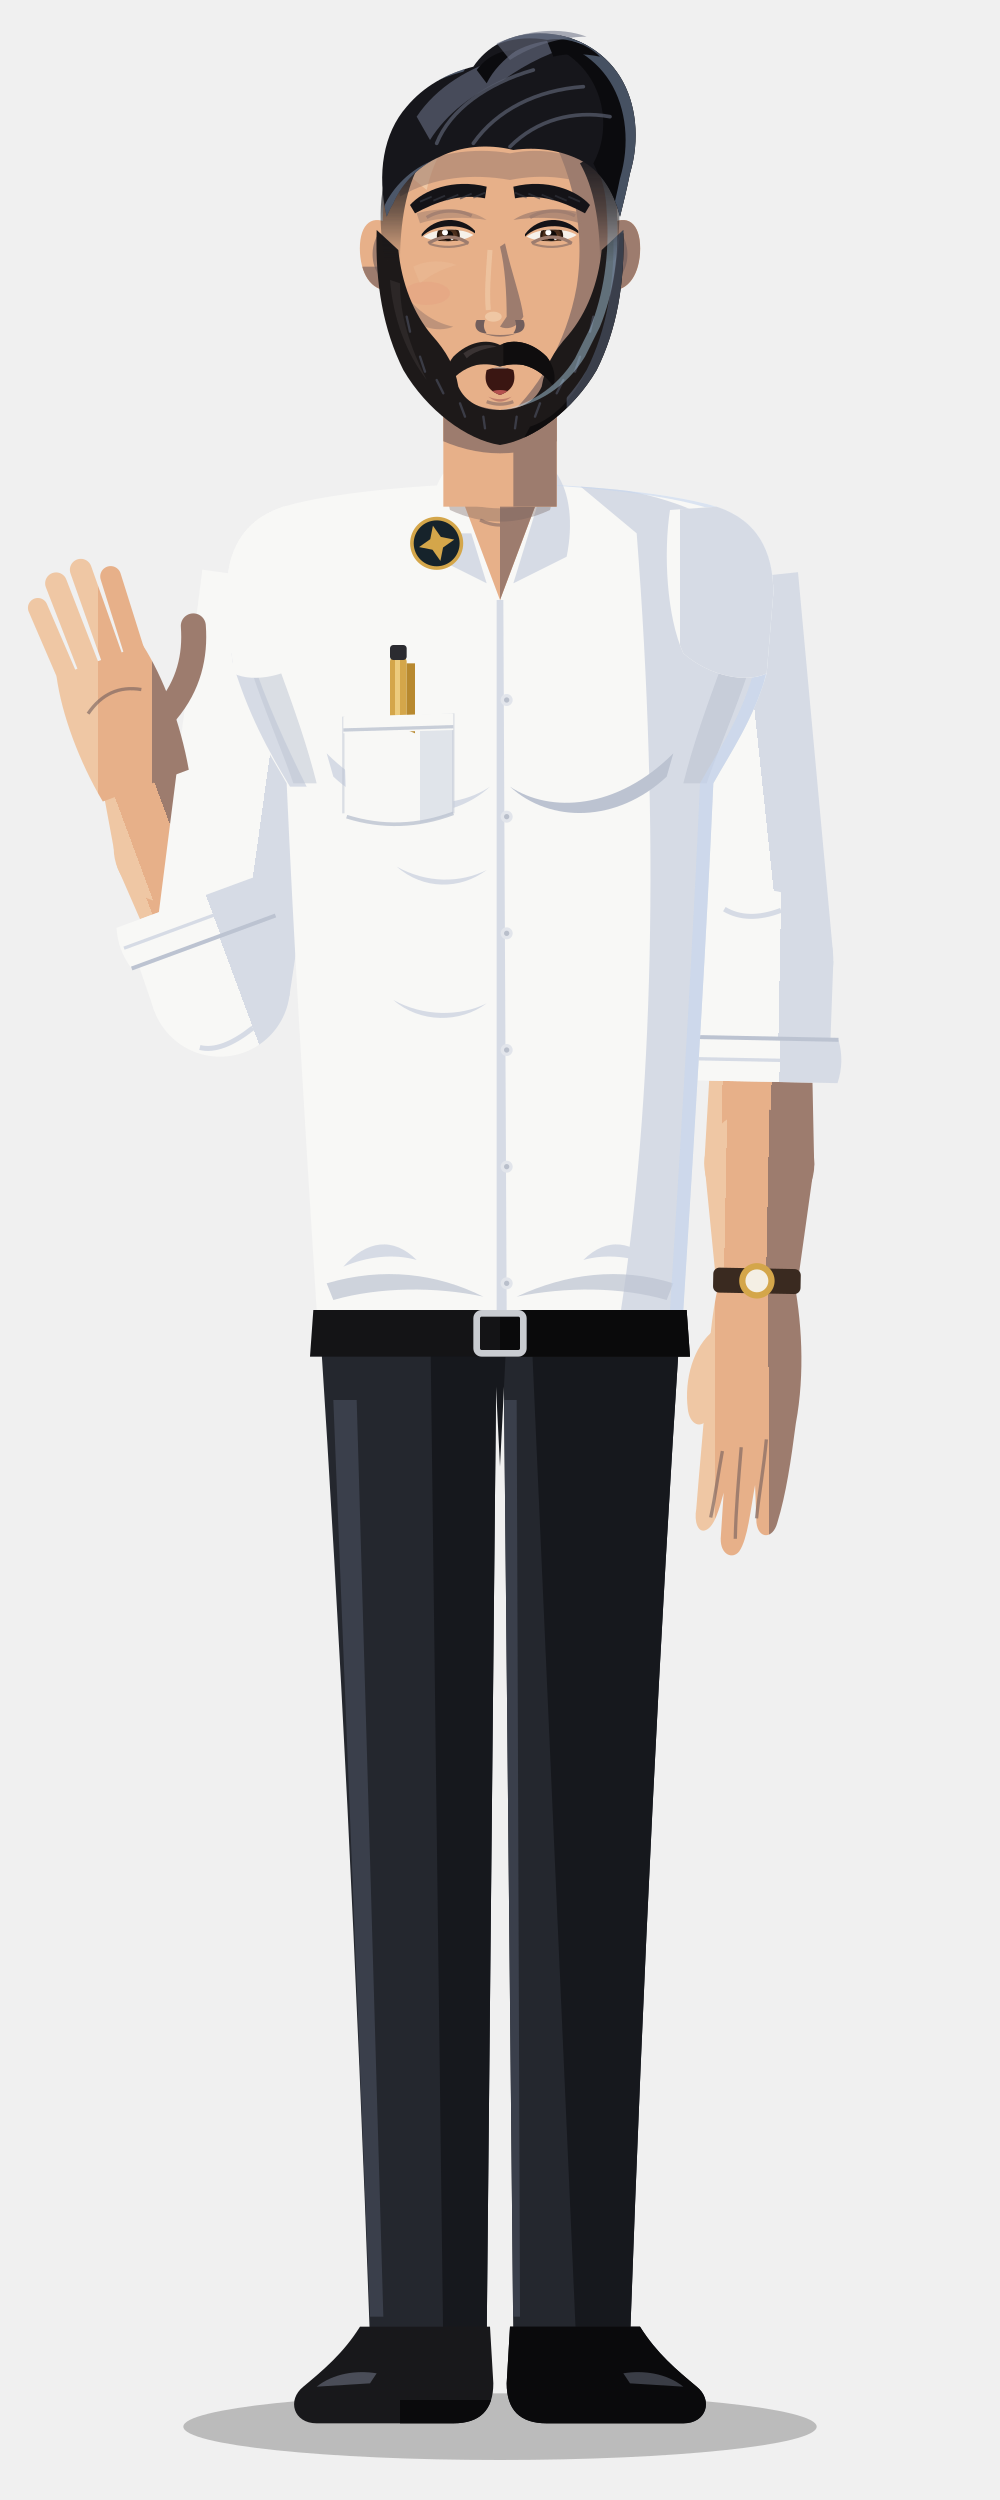
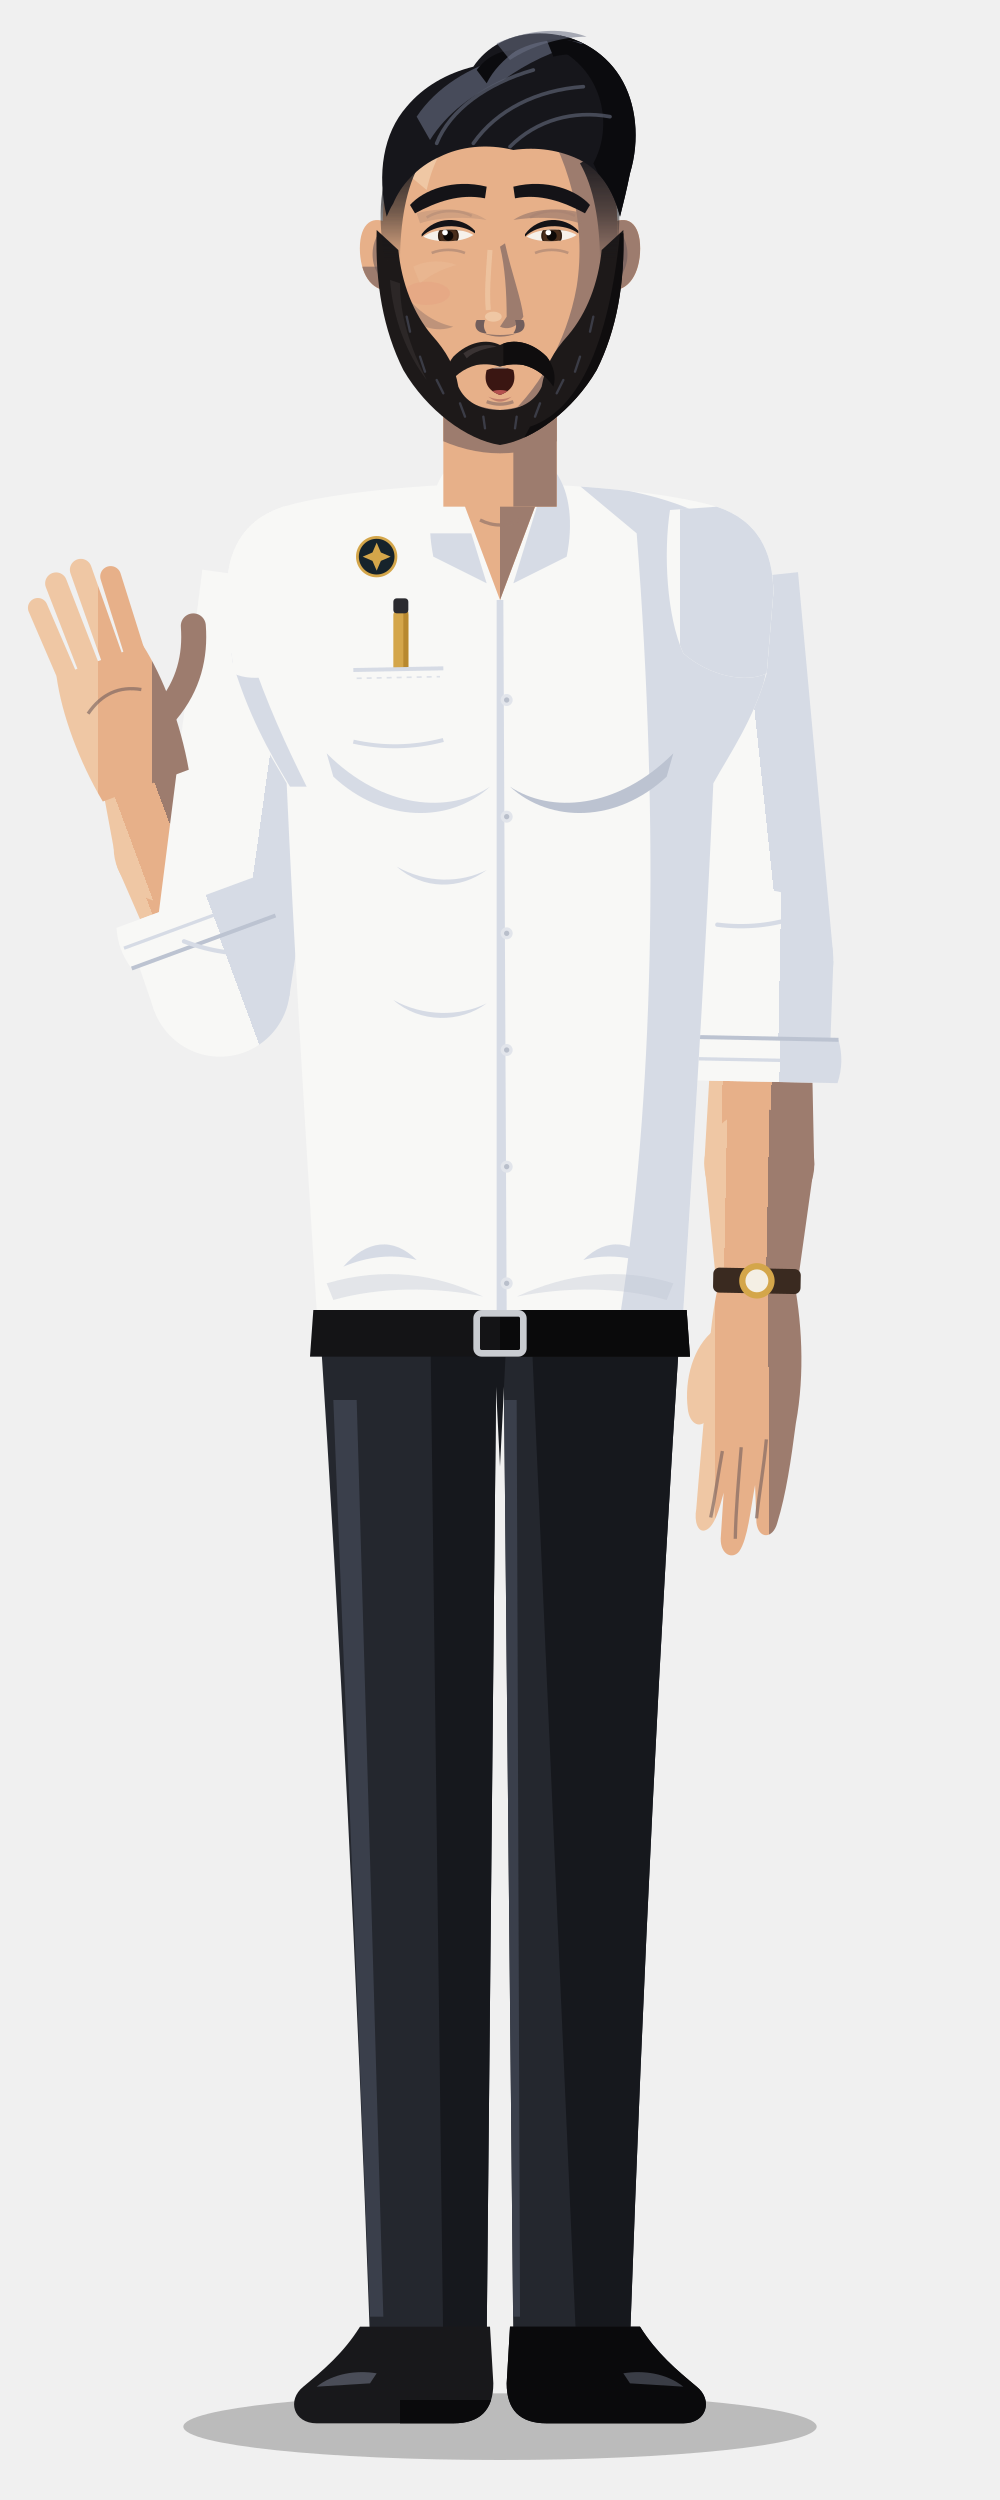
<svg xmlns="http://www.w3.org/2000/svg" viewBox="0 0 600 1500" width="600" height="1500">
  <defs>
    <linearGradient id="fade" x1="0" y1="0" x2="0" y2="1">
      <stop offset="0" stop-color="#16161b" stop-opacity="1" />
      <stop offset="0.55" stop-color="#16161b" stop-opacity="0.55" />
      <stop offset="1" stop-color="#16161b" stop-opacity="0" />
    </linearGradient>
    <clipPath id="c1">
      <path d="M192,796 L298,796 L292,1404 L222,1404 C214,1180 204,980 192,796 Z" />
    </clipPath>
    <clipPath id="c2">
      <path d="M216,1396 L294,1396 L296,1430 C296,1446 288,1454 272,1454 L190,1454 C176,1454 172,1440 182,1432 C194,1422 206,1412 216,1396 Z" />
    </clipPath>
    <clipPath id="c3">
      <path d="M 408,796 L 302,796 L 308,1404 L 378,1404 C 386,1180 396,980 408,796 Z" />
    </clipPath>
    <clipPath id="c4">
      <path d="M 384,1396 L 306,1396 L 304,1430 C 304,1446 312,1454 328,1454 L 410,1454 C 424,1454 428,1440 418,1432 C 406,1422 394,1412 384,1396 Z" />
    </clipPath>
    <linearGradient id="g5" gradientUnits="userSpaceOnUse" x1="77.1" y1="535.8" x2="137.2" y2="513.6">
      <stop offset="0" stop-color="#efc7a4" />
      <stop offset="0.14" stop-color="#efc7a4" />
      <stop offset="0.14" stop-color="#e7b089" />
      <stop offset="0.6" stop-color="#e7b089" />
      <stop offset="0.6" stop-color="#9d7c6e" />
      <stop offset="1" stop-color="#9d7c6e" />
    </linearGradient>
    <linearGradient id="g6" gradientUnits="userSpaceOnUse" x1="64.4" y1="488.3" x2="116.0" y2="469.2">
      <stop offset="0" stop-color="#efc7a4" />
      <stop offset="0.14" stop-color="#efc7a4" />
      <stop offset="0.14" stop-color="#e7b089" />
      <stop offset="0.6" stop-color="#e7b089" />
      <stop offset="0.6" stop-color="#9d7c6e" />
      <stop offset="1" stop-color="#9d7c6e" />
    </linearGradient>
    <linearGradient id="g7" gradientUnits="userSpaceOnUse" x1="105.9" y1="464.0" x2="192.1" y2="476.0">
      <stop offset="0" stop-color="#f8f8f6" />
      <stop offset="0.62" stop-color="#f8f8f6" />
      <stop offset="0.62" stop-color="#d6dbe5" />
      <stop offset="1" stop-color="#d6dbe5" />
    </linearGradient>
    <linearGradient id="g8" gradientUnits="userSpaceOnUse" x1="85.9" y1="586.9" x2="163.7" y2="558.1">
      <stop offset="0" stop-color="#f8f8f6" />
      <stop offset="0.62" stop-color="#f8f8f6" />
      <stop offset="0.62" stop-color="#d6dbe5" />
      <stop offset="1" stop-color="#d6dbe5" />
    </linearGradient>
    <linearGradient id="g9" gradientUnits="userSpaceOnUse" x1="74.4" y1="568.9" x2="160.8" y2="537.1">
      <stop offset="0" stop-color="#f8f8f6" />
      <stop offset="0.62" stop-color="#f8f8f6" />
      <stop offset="0.62" stop-color="#d6dbe5" />
      <stop offset="1" stop-color="#d6dbe5" />
    </linearGradient>
    <linearGradient id="g10" gradientUnits="userSpaceOnUse" x1="26.3" y1="9.7" x2="-26.3" y2="-9.7">
      <stop offset="0" stop-color="#efc7a4" />
      <stop offset="0.14" stop-color="#efc7a4" />
      <stop offset="0.14" stop-color="#e7b089" />
      <stop offset="0.6" stop-color="#e7b089" />
      <stop offset="0.6" stop-color="#9d7c6e" />
      <stop offset="1" stop-color="#9d7c6e" />
    </linearGradient>
    <linearGradient id="g11" gradientUnits="userSpaceOnUse" x1="424.1" y1="673.0" x2="488.0" y2="674.3">
      <stop offset="0" stop-color="#efc7a4" />
      <stop offset="0.14" stop-color="#efc7a4" />
      <stop offset="0.14" stop-color="#e7b089" />
      <stop offset="0.6" stop-color="#e7b089" />
      <stop offset="0.6" stop-color="#9d7c6e" />
      <stop offset="1" stop-color="#9d7c6e" />
    </linearGradient>
    <linearGradient id="g12" gradientUnits="userSpaceOnUse" x1="427.1" y1="743.6" x2="482.1" y2="744.7">
      <stop offset="0" stop-color="#efc7a4" />
      <stop offset="0.14" stop-color="#efc7a4" />
      <stop offset="0.14" stop-color="#e7b089" />
      <stop offset="0.6" stop-color="#e7b089" />
      <stop offset="0.6" stop-color="#9d7c6e" />
      <stop offset="1" stop-color="#9d7c6e" />
    </linearGradient>
    <linearGradient id="g13" gradientUnits="userSpaceOnUse" x1="402.7" y1="466.6" x2="489.3" y2="457.4">
      <stop offset="0" stop-color="#f8f8f6" />
      <stop offset="0.62" stop-color="#f8f8f6" />
      <stop offset="0.62" stop-color="#d6dbe5" />
      <stop offset="1" stop-color="#d6dbe5" />
    </linearGradient>
    <linearGradient id="g14" gradientUnits="userSpaceOnUse" x1="415.9" y1="605.2" x2="498.9" y2="606.8">
      <stop offset="0" stop-color="#f8f8f6" />
      <stop offset="0.62" stop-color="#f8f8f6" />
      <stop offset="0.62" stop-color="#d6dbe5" />
      <stop offset="1" stop-color="#d6dbe5" />
    </linearGradient>
    <linearGradient id="g15" gradientUnits="userSpaceOnUse" x1="410.8" y1="635.1" x2="502.8" y2="636.9">
      <stop offset="0" stop-color="#f8f8f6" />
      <stop offset="0.62" stop-color="#f8f8f6" />
      <stop offset="0.62" stop-color="#d6dbe5" />
      <stop offset="1" stop-color="#d6dbe5" />
    </linearGradient>
    <linearGradient id="g16" gradientUnits="userSpaceOnUse" x1="28.0" y1="0.6" x2="-28.0" y2="-0.6">
      <stop offset="0" stop-color="#efc7a4" />
      <stop offset="0.14" stop-color="#efc7a4" />
      <stop offset="0.14" stop-color="#e7b089" />
      <stop offset="0.6" stop-color="#e7b089" />
      <stop offset="0.6" stop-color="#9d7c6e" />
      <stop offset="1" stop-color="#9d7c6e" />
    </linearGradient>
    <clipPath id="c17">
      <path d="M300,290 C268,290 204,294 170,304 C146,312 136,330 136,356 L140,404 C148,432 162,452 172,470 C176,560 182,660 190,786 L410,786 C418,660 424,560 428,470 C438,452 452,432 460,404 L464,356 C464,330 454,312 430,304 C396,294 332,290 300,290 Z" />
    </clipPath>
    <clipPath id="c18">
      <path d="M276,296 L324,296 L300,360 Z" />
    </clipPath>
    <clipPath id="c19">
      <path d="M266,284 C258,296 256,314 260,334 L292,350 L276,298 Z" />
    </clipPath>
    <clipPath id="c20">
      <path d="M 334,284 C 342,296 344,314 340,334 L 308,350 L 324,298 Z" />
    </clipPath>
    <clipPath id="c21">
-       <path d="M300,290 C268,290 204,294 170,304 C146,312 136,330 136,356 L140,404 C148,432 162,452 172,470 C176,560 182,660 190,786 L410,786 C418,660 424,560 428,470 C438,452 452,432 460,404 L464,356 C464,330 454,312 430,304 C396,294 332,290 300,290 Z" />
+       <path d="M188,786 L412,786 L414,814 L186,814 Z" />
    </clipPath>
    <clipPath id="c22">
-       <path d="M188,786 L412,786 L414,814 L186,814 Z" />
+       <path d="M170,304 C146,312 136,330 136,356 L140,404 C152,410 174,406 190,392 C200,370 202,332 198,306 Z" />
    </clipPath>
    <clipPath id="c23">
-       <path d="M170,304 C146,312 136,330 136,356 L140,404 C152,410 174,406 190,392 C200,370 202,332 198,306 Z" />
+       <path d="M 430,304 C 454,312 464,330 464,356 L 460,404 C 448,410 426,406 410,392 C 400,370 398,332 402,306 Z" />
    </clipPath>
    <clipPath id="c24">
-       <path d="M 430,304 C 454,312 464,330 464,356 L 460,404 C 448,410 426,406 410,392 C 400,370 398,332 402,306 Z" />
+       <path d="M233,134 C222,128 215,136 216,152 C217,166 224,176 236,174 Z" />
    </clipPath>
    <clipPath id="c25">
-       <path d="M233,134 C222,128 215,136 216,152 C217,166 224,176 236,174 Z" />
+       <path d="M 367,134 C 378,128 385,136 384,152 C 383,166 376,176 364,174 Z" />
    </clipPath>
    <clipPath id="c26">
-       <path d="M 367,134 C 378,128 385,136 384,152 C 383,166 376,176 364,174 Z" />
+       <path d="M266,220 L266,304 L334,304 L334,220 Z" />
    </clipPath>
    <clipPath id="c27">
-       <path d="M266,220 L266,304 L334,304 L334,220 Z" />
+       <path d="M300,64 C341,64 369,88 370,126 C372,152 368,176 360,196 L351,214 C340,232 322,244 300,246 C278,244 260,232 249,214 L240,196 C232,176 228,152 230,126 C231,88 259,64 300,64 Z" />
    </clipPath>
    <clipPath id="c28">
-       <path d="M300,64 C341,64 369,88 370,126 C372,152 368,176 360,196 L351,214 C340,232 322,244 300,246 C278,244 260,232 249,214 L240,196 C232,176 228,152 230,126 C231,88 259,64 300,64 Z" />
+       <path d="M254,142 C261,136.5 277,136.5 284,141 C277,145.85 261,145.85 254,142 Z" />
    </clipPath>
    <clipPath id="c29">
-       <path d="M254,142 C261,136.5 277,136.5 284,141 C277,145.85 261,145.85 254,142 Z" />
+       <path d="M316,142 C323,136.5 339,136.5 346,141 C339,145.85 323,145.85 316,142 Z" />
    </clipPath>
    <clipPath id="c30">
-       <path d="M316,142 C323,136.5 339,136.5 346,141 C339,145.85 323,145.85 316,142 Z" />
+       <path d="M226,138 C225,170 230,198 242,222 C256,246 280,264 300,267 C320,264 344,246 358,222 C370,198 375,170 374,138 L361,150 C359,170 352,188 341,201 C332,211 327,220 325,232 C321,241 312,246 300,246 C288,246 279,241 275,232 C273,220 268,211 259,201 C248,188 241,170 239,150 Z" />
    </clipPath>
    <clipPath id="c31">
-       <path d="M226,138 C225,170 230,198 242,222 C256,246 280,264 300,267 C320,264 344,246 358,222 C370,198 375,170 374,138 L361,150 C359,170 352,188 341,201 C332,211 327,220 325,232 C321,241 312,246 300,246 C288,246 279,241 275,232 C273,220 268,211 259,201 C248,188 241,170 239,150 Z" />
+       <path d="M272,214 C281,205 292,203 300,207 C308,203 319,205 328,214 C332,219 334,226 332,232 C328,226 322,221 314,219 C308,218 303,219 300,220 C297,219 292,218 286,219 C278,221 272,226 268,232 C266,226 268,219 272,214 Z" />
    </clipPath>
    <clipPath id="c32">
-       <path d="M272,214 C281,205 292,203 300,207 C308,203 319,205 328,214 C332,219 334,226 332,232 C328,226 322,221 314,219 C308,218 303,219 300,220 C297,219 292,218 286,219 C278,221 272,226 268,232 C266,226 268,219 272,214 Z" />
+       <path d="M292,222 Q300,219 308,222 Q311,233 300,237 Q289,233 292,222 Z" />
    </clipPath>
    <clipPath id="c33">
-       <path d="M292,222 Q300,219 308,222 Q311,233 300,237 Q289,233 292,222 Z" />
-     </clipPath>
-     <clipPath id="c34">
-       <path d="M300,64 C341,64 369,88 370,126 C372,152 368,176 360,196 L351,214 C340,232 322,244 300,246 C278,244 260,232 249,214 L240,196 C232,176 228,152 230,126 C231,88 259,64 300,64 Z" />
-     </clipPath>
-     <clipPath id="c35">
-       <path d="M226,138 C225,170 230,198 242,222 C256,246 280,264 300,267 C320,264 344,246 358,222 C370,198 375,170 374,138 L361,150 C359,170 352,188 341,201 C332,211 327,220 325,232 C321,241 312,246 300,246 C288,246 279,241 275,232 C273,220 268,211 259,201 C248,188 241,170 239,150 Z" />
-     </clipPath>
-     <clipPath id="c36">
-       <rect x="340" y="0" width="600" height="1500" />
-     </clipPath>
-     <clipPath id="c37">
-       <path d="M232,130 C226,104 230,80 244,64 C254,52 268,44 284,40 C292,28 306,20 324,20 C344,20 362,30 372,46 C382,62 384,84 378,104 C376,114 374,122 372,130 C368,114 360,102 348,96 C336,90 322,88 308,90 C292,86 276,88 264,94 C250,100 240,112 236,122 C234,125 233,128 232,130 Z" />
-     </clipPath>
-     <clipPath id="c38">
      <path d="M232,130 C226,104 230,80 244,64 C254,52 268,44 284,40 C292,28 306,20 324,20 C344,20 362,30 372,46 C382,62 384,84 378,104 C376,114 374,122 372,130 C368,114 360,102 348,96 C336,90 322,88 308,90 C292,86 276,88 264,94 C250,100 240,112 236,122 C234,125 233,128 232,130 Z" />
    </clipPath>
  </defs>
  <ellipse cx="300" cy="1456" rx="190" ry="20" fill="#000" opacity="0.22" />
  <path d="M192,796 L298,796 L292,1404 L222,1404 C214,1180 204,980 192,796 Z" fill="#24272e" />
  <g clip-path="url(#c1)">
    <path d="M258,780 L304,780 L300,1412 L266,1412 Z" fill="#16181d" />
    <path d="M200,840 L214,840 L230,1390 L222,1390 Z" fill="#3a3f4b" />
  </g>
  <path d="M216,1396 L294,1396 L296,1430 C296,1446 288,1454 272,1454 L190,1454 C176,1454 172,1440 182,1432 C194,1422 206,1412 216,1396 Z" fill="#18181b" />
  <g clip-path="url(#c2)">
    <path d="M240,1440 L300,1440 L300,1460 L240,1460 Z" fill="#0a0a0c" />
    <path d="M190,1432 C200,1424 214,1422 226,1424 L222,1430 Z" fill="#4a4d58" />
  </g>
  <path d="M 408,796 L 302,796 L 308,1404 L 378,1404 C 386,1180 396,980 408,796 Z" fill="#24272e" />
  <g clip-path="url(#c3)">
    <path d="M318,780 L420,780 L420,1412 L346,1412 Z" fill="#16181d" />
    <path d="M 310,840 L 302,840 L 306,1390 L 312,1390 Z" fill="#3a3f4b" />
  </g>
  <path d="M 384,1396 L 306,1396 L 304,1430 C 304,1446 312,1454 328,1454 L 410,1454 C 424,1454 428,1440 418,1432 C 406,1422 394,1412 384,1396 Z" fill="#18181b" />
  <g clip-path="url(#c4)">
    <path d="M300,1380 L440,1380 L440,1460 L300,1460 Z" fill="#0a0a0c" />
    <path d="M 410,1432 C 400,1424 386,1422 374,1424 L 378,1430 Z" fill="#3a3d46" />
  </g>
  <path d="M296,800 L300,880 L304,800 Z" fill="#16181d" />
  <path d="M84.0,551.5 L70.3,520.1 L132.2,497.2 L142.2,530.1 Z" fill="url(#g5)" />
  <circle cx="101.2" cy="508.6" r="33.0" fill="url(#g6)" />
  <path d="M70.3,520.1 L58.5,456.5 L99.8,441.2 L132.2,497.2 Z" fill="url(#g6)" />
  <path d="M121.4,341.8 L90.4,586.2 L173.6,597.8 L210.6,354.2 Z" fill="url(#g7)" />
  <circle cx="132.0" cy="592.0" r="42.0" fill="url(#g8)" />
  <path d="M92.6,606.5 L79.1,567.2 L156.1,538.8 L171.4,577.5 Z" fill="url(#g8)" />
  <path d="M165.3,549.3 Q164.5,535.7 156.2,524.9 L69.9,556.7 Q70.7,570.3 79.0,581.1 Z" fill="url(#g9)" />
  <path d="M165.3,549.3 L79.0,581.1" stroke="#bcc3d1" stroke-width="2.4" />
  <path d="M160.8,537.1 L74.4,568.9" stroke="#d6dbe5" stroke-width="2" />
-   <path d="M119.9,628.5 q13.1,3.2 31.9,-11.8" fill="none" stroke="#d6dbe5" stroke-width="3" />
+   <path d="M160.3,571.7 Q134.5,574.2 110.4,564.8" fill="none" stroke="#d6dbe5" stroke-width="2.6" stroke-linecap="round" />
  <g transform="translate(84.0,462.0) rotate(159.7)">
    <g transform="scale(1.25,1.25)">
      <path d="M-22,-8 C-26,14 -26,38 -22,56 L22,56 C26,38 26,14 22,-8 Z" fill="url(#g10)" />
      <path d="M-17,52 L-19.0,92" stroke="url(#g10)" stroke-width="10" stroke-linecap="round" />
      <path d="M-6,52 L-6.7,100" stroke="url(#g10)" stroke-width="10.5" stroke-linecap="round" />
      <path d="M6,52 L6.7,98" stroke="url(#g10)" stroke-width="10.5" stroke-linecap="round" />
      <path d="M17,52 L19.0,90" stroke="url(#g10)" stroke-width="9.5" stroke-linecap="round" />
      <path d="M-22,22 C-36,30 -44,42 -48,56" stroke="url(#g10)" stroke-width="12" stroke-linecap="round" fill="none" />
      <path d="M-14,36 Q0,44 14,34" fill="none" stroke="#725e5c" stroke-width="1.6" opacity="0.6" />
    </g>
  </g>
  <path d="M425.5,648.4 L422.6,697.7 L488.5,699.0 L487.5,649.6 Z" fill="url(#g11)" />
  <circle cx="455.6" cy="698.3" r="33.0" fill="url(#g12)" />
  <path d="M422.6,697.7 L431.7,789.6 L475.7,790.4 L488.5,699.0 Z" fill="url(#g12)" />
  <path d="M389.2,352.7 L416.2,580.4 L499.8,571.6 L478.8,343.3 Z" fill="url(#g13)" />
  <circle cx="458.0" cy="576.0" r="42.0" fill="url(#g14)" />
  <path d="M416.0,575.2 L415.8,635.2 L497.8,636.8 L500.0,576.8 Z" fill="url(#g14)" />
  <path d="M503.1,623.9 Q506.8,637.0 502.5,649.9 L410.5,648.1 Q406.8,635.0 411.1,622.1 Z" fill="url(#g15)" />
  <path d="M503.1,623.9 L411.1,622.1" stroke="#bcc3d1" stroke-width="2.4" />
  <path d="M502.8,636.9 L410.8,635.1" stroke="#d6dbe5" stroke-width="2" />
-   <path d="M434.6,545.5 q14.0,8.3 34.0,0.7" fill="none" stroke="#d6dbe5" stroke-width="3" />
+   <path d="M480.5,549.5 Q456.1,558.1 430.4,554.8" fill="none" stroke="#d6dbe5" stroke-width="2.6" stroke-linecap="round" />
  <g transform="translate(454.0,776.0) rotate(1.1)">
    <g transform="scale(-1.25,1.25)">
      <path d="M-17,-10 C-22,12 -24,38 -20,62 C-18,80 -16,96 -12,110 C-10,118 -3,118 -2,110 L-1,92 C1,104 2,118 6,124 C9,128 15,126 15,118 L14,96 C16,104 18,112 22,114 C26,116 28,110 27,104 C26,86 24,62 23,40 C22,20 21,6 17,-10 Z" fill="url(#g16)" />
      <path d="M20,18 C30,26 34,42 32,56 C31,64 25,66 22,60 C22,48 20,36 16,28 Z" fill="url(#g16)" />
      <path d="M-6,70 C-5,84 -3,96 -2,108 M6,74 C7,90 8,104 8,118 M15,76 C17,88 18,98 20,108" fill="none" stroke="#725e5c" stroke-width="1.6" opacity="0.6" />
      <rect x="-21" y="-12" width="42" height="12" rx="3" fill="#3a2a20" />
      <circle cx="0" cy="-6" r="8.5" fill="#d4a64a" />
      <circle cx="0" cy="-6" r="5.5" fill="#f4efe4" />
    </g>
  </g>
  <path d="M300,290 C268,290 204,294 170,304 C146,312 136,330 136,356 L140,404 C148,432 162,452 172,470 C176,560 182,660 190,786 L410,786 C418,660 424,560 428,470 C438,452 452,432 460,404 L464,356 C464,330 454,312 430,304 C396,294 332,290 300,290 Z" fill="#f8f8f6" />
  <g clip-path="url(#c17)">
    <path d="M346,290 C406,296 466,316 464,374 C460,422 444,450 430,474 L414,790 L372,790 C392,660 396,500 382,320 Z" fill="#d6dbe5" />
    <path d="M138,392 C148,428 162,452 174,472 L184,472 C172,448 160,422 150,392 Z" fill="#d6dbe5" />
  </g>
  <path d="M196,452 C230,486 270,488 294,472 C270,494 230,494 200,466 Z" fill="#d6dbe5" />
  <path d="M404,452 C370,486 330,488 306,472 C330,494 370,494 400,466 Z" fill="#bcc3d1" />
  <path d="M236,600 C254,610 276,610 292,602 C276,614 252,614 236,600 Z" fill="#d6dbe5" />
  <path d="M206,760 C220,744 236,742 250,756 C236,752 220,754 206,760 Z" fill="#d6dbe5" />
  <path d="M350,756 C364,742 380,744 394,760 C380,754 364,752 350,756 Z" fill="#d6dbe5" />
  <path d="M238,520 C256,530 276,530 292,522 C276,534 254,534 238,520 Z" fill="#d6dbe5" />
  <path d="M276,296 L324,296 L300,360 Z" fill="#e7b089" />
  <g clip-path="url(#c18)">
    <path d="M300,290 L330,290 L300,364 Z" fill="#9d7c6e" />
  </g>
  <path d="M288,312 Q300,318 312,312" fill="none" stroke="#9d7c6e" stroke-width="2" opacity="0.8" />
  <path d="M266,284 C258,296 256,314 260,334 L292,350 L276,298 Z" fill="#f8f8f6" />
  <g clip-path="url(#c19)">
    <path d="M256,320 L292,320 L292,352 L256,352 Z" fill="#d6dbe5" />
  </g>
  <path d="M 334,284 C 342,296 344,314 340,334 L 308,350 L 324,298 Z" fill="#f8f8f6" />
  <g clip-path="url(#c20)">
    <path d="M 334,284 C 342,296 344,314 340,334 L 308,350 L 324,298 Z" fill="#d6dbe5" />
  </g>
  <path d="M268,286 Q300,280 332,286 L326,292 Q300,288 274,292 Z" fill="#d6dbe5" />
  <path d="M298,360 L302,360 L304,786 L298,786 Z" fill="#d6dbe5" />
  <circle cx="304" cy="420" r="3.6" fill="#e2e5eb" />
  <circle cx="304" cy="420" r="1.6" fill="#b9bfcb" />
  <circle cx="304" cy="490" r="3.6" fill="#e2e5eb" />
  <circle cx="304" cy="490" r="1.6" fill="#b9bfcb" />
  <circle cx="304" cy="560" r="3.6" fill="#e2e5eb" />
  <circle cx="304" cy="560" r="1.6" fill="#b9bfcb" />
  <circle cx="304" cy="630" r="3.6" fill="#e2e5eb" />
  <circle cx="304" cy="630" r="1.6" fill="#b9bfcb" />
  <circle cx="304" cy="700" r="3.6" fill="#e2e5eb" />
  <circle cx="304" cy="700" r="1.6" fill="#b9bfcb" />
  <circle cx="304" cy="770" r="3.6" fill="#e2e5eb" />
  <circle cx="304" cy="770" r="1.6" fill="#b9bfcb" />
-   <path d="M150,400 C160,430 170,452 176,470 L190,470 C184,446 176,424 168,402 Z" fill="#bcc3d1" opacity="0.5" />
-   <path d="M 450,400 C 440,430 430,452 424,470 L 410,470 C 416,446 424,424 432,402 Z" fill="#bcc3d1" opacity="0.6" />
-   <path d="M196,770 C230,760 262,764 290,778 C262,772 228,772 200,780 Z" fill="#bcc3d1" opacity="0.7" />
-   <path d="M310,778 C340,764 372,760 404,770 L400,780 C372,772 340,772 310,778 Z" fill="#bcc3d1" opacity="0.7" />
-   <path d="M268,298 Q300,312 332,298 L330,306 Q300,320 270,306 Z" fill="#725e5c" opacity="0.35" />
+   <path d="M196,770 C230,760 262,764 290,778 C262,772 228,772 200,780 Z" fill="#bcc3d1" opacity="0.35" />
+   <path d="M310,778 C340,764 372,760 404,770 L400,780 C372,772 340,772 310,778 Z" fill="#bcc3d1" opacity="0.35" />
+   <path d="M188,786 L412,786 L414,814 L186,814 Z" fill="#141416" />
  <g clip-path="url(#c21)">
-     <path d="M-10,-10 L610,-10 L610,1510 L-10,1510 Z M 292,290 C 260,290 196,294 162,304 C 138,312 128,330 128,356 L 132,404 C 140,432 154,452 164,470 C 168,560 174,660 182,786 L 402,786 C 410,660 416,560 420,470 C 430,452 444,432 452,404 L 456,356 C 456,330 446,312 422,304 C 388,294 324,290 292,290 Z" fill-rule="evenodd" fill="#c6d6ee" opacity="0.6" />
-   </g>
-   <path d="M188,786 L412,786 L414,814 L186,814 Z" fill="#141416" />
-   <g clip-path="url(#c22)">
    <path d="M300,780 L420,780 L420,820 L300,820 Z" fill="#0a0a0b" />
  </g>
  <rect x="286" y="788" width="28" height="24" rx="3" fill="none" stroke="#c9ccd1" stroke-width="4" />
  <path d="M170,304 C146,312 136,330 136,356 L140,404 C152,410 174,406 190,392 C200,370 202,332 198,306 Z" fill="#f8f8f6" />
  <path d="M 430,304 C 454,312 464,330 464,356 L 460,404 C 448,410 426,406 410,392 C 400,370 398,332 402,306 Z" fill="#f8f8f6" />
-   <g clip-path="url(#c24)">
+   <g clip-path="url(#c23)">
    <path d="M408,290 L470,290 L470,420 L408,420 Z" fill="#d6dbe5" />
  </g>
-   <path d="M206,430 L272,428 L272,488 Q240,498 208,490 Z" fill="#f8f8f6" />
-   <path d="M252,429 L272,428 L272,488 Q262,492 252,494 Z" fill="#d6dbe5" opacity="0.7" />
-   <path d="M208,490 Q240,500 272,488" fill="none" stroke="#bcc3d1" stroke-width="2.2" opacity="0.8" />
-   <path d="M206,430 L206,488 M272,428 L272,488" stroke="#bcc3d1" stroke-width="1.4" opacity="0.5" />
-   <rect x="234" y="394" width="10" height="44" rx="3" fill="#d4a64a" />
-   <rect x="237" y="394" width="3" height="44" fill="#f2d48a" opacity="0.8" />
-   <rect x="234" y="387" width="10" height="9" rx="2" fill="#2b2b30" />
-   <path d="M244,398 L249,398 L249,440 L244,438 Z" fill="#b8892f" />
-   <path d="M206,430 L272,428 L272,438 L206,440 Z" fill="#f8f8f6" />
-   <path d="M206,438 L272,436" stroke="#bcc3d1" stroke-width="2" opacity="0.8" />
-   <g transform="translate(262,326) rotate(-12) scale(1.35)">
+   <rect x="236" y="366" width="9" height="44" rx="3" fill="#d4a64a" />
+   <rect x="242" y="366" width="3" height="44" rx="1.5" fill="#b8892f" />
+   <rect x="236" y="359" width="9" height="9" rx="2" fill="#2b2b30" />
+   <path d="M212,402 L266,401 L266,444 Q239,450 212,445 Z" fill="#f8f8f6" />
+   <path d="M212,445 Q239,451 266,444" fill="none" stroke="#d6dbe5" stroke-width="2.4" />
+   <path d="M212,402 L266,401" stroke="#d6dbe5" stroke-width="2.4" />
+   <path d="M214,407 L264,406" stroke="#d6dbe5" stroke-width="1" stroke-dasharray="3 3" opacity="0.8" />
+   <g transform="translate(226,334) scale(1.05)">
    <circle r="11" fill="#16232b" />
    <path d="M0,-8 L2.4,-2.4 L8,0 L2.4,2.4 L0,8 L-2.4,2.4 L-8,0 L-2.4,-2.4 Z" fill="#d4a64a" />
    <circle r="11" fill="none" stroke="#d4a64a" stroke-width="1.6" />
  </g>
  <path d="M233,134 C222,128 215,136 216,152 C217,166 224,176 236,174 Z" fill="#e7b089" />
+   <g clip-path="url(#c24)">
+     <path d="M200,160 L240,160 L240,190 L200,190 Z" fill="#9d7c6e" />
+   </g>
+   <path d="M 367,134 C 378,128 385,136 384,152 C 383,166 376,176 364,174 Z" fill="#e7b089" />
  <g clip-path="url(#c25)">
-     <path d="M200,160 L240,160 L240,190 L200,190 Z" fill="#9d7c6e" />
-   </g>
-   <path d="M 367,134 C 378,128 385,136 384,152 C 383,166 376,176 364,174 Z" fill="#e7b089" />
-   <g clip-path="url(#c26)">
    <path d="M360,120 L400,120 L400,190 L360,190 Z" fill="#9d7c6e" />
  </g>
  <path d="M226,142 C222,150 223,160 228,166 L230,164 C227,158 226,150 229,144 Z" fill="#725e5c" opacity="0.6" />
  <path d="M 374,142 C 378,150 377,160 372,166 L 370,164 C 373,158 374,150 371,144 Z" fill="#725e5c" opacity="0.7" />
  <path d="M266,220 L266,304 L334,304 L334,220 Z" fill="#e7b089" />
-   <g clip-path="url(#c27)">
+   <g clip-path="url(#c26)">
    <path d="M308,210 L340,210 L340,310 L308,310 Z" fill="#9d7c6e" />
    <path d="M260,210 L340,210 L340,262 Q300,282 260,262 Z" fill="#9d7c6e" />
  </g>
  <path d="M300,64 C341,64 369,88 370,126 C372,152 368,176 360,196 L351,214 C340,232 322,244 300,246 C278,244 260,232 249,214 L240,196 C232,176 228,152 230,126 C231,88 259,64 300,64 Z" fill="#e7b089" />
-   <g clip-path="url(#c28)">
+   <g clip-path="url(#c27)">
    <path d="M318,60 C352,70 376,96 376,130 C378,170 368,204 350,228 C336,244 318,252 300,254 C322,236 340,206 346,172 C352,134 342,94 318,60 Z" fill="#9d7c6e" />
    <path d="M244,104 C250,86 264,74 282,70 C268,82 260,96 256,114 Z" fill="#efc7a4" />
  </g>
  <path d="M248,160 C256,156 266,156 274,159 C266,161 258,165 252,170 Z" fill="#efc7a4" opacity="0.25" />
  <path d="M244,178 C252,188 262,194 272,196 C262,200 250,196 244,188 Z" fill="#9d7c6e" opacity="0.55" />
  <ellipse cx="256" cy="176" rx="14" ry="7" fill="#e07e70" opacity="0.14" />
  <path d="M246,123 C254,114 272,107 292,112 L291,119 C276,116 262,121 249,128 Z" fill="#141317" />
  <path d="M 354,123 C 346,114 328,107 308,112 L 309,119 C 324,116 338,121 351,128 Z" fill="#141317" />
-   <path d="M252,121.0 l7,-3" stroke="#3a3d48" stroke-width="1.1" opacity="0.6" />
-   <path d="M348,121.0 l-7,-3" stroke="#3a3d48" stroke-width="1.1" opacity="0.5" />
-   <path d="M260,120.4 l7,-3" stroke="#3a3d48" stroke-width="1.1" opacity="0.6" />
-   <path d="M340,120.4 l-7,-3" stroke="#3a3d48" stroke-width="1.1" opacity="0.5" />
-   <path d="M268,119.8 l7,-3" stroke="#3a3d48" stroke-width="1.1" opacity="0.6" />
-   <path d="M332,119.8 l-7,-3" stroke="#3a3d48" stroke-width="1.1" opacity="0.5" />
-   <path d="M276,119.2 l7,-3" stroke="#3a3d48" stroke-width="1.1" opacity="0.6" />
-   <path d="M324,119.2 l-7,-3" stroke="#3a3d48" stroke-width="1.1" opacity="0.5" />
-   <path d="M284,118.6 l7,-3" stroke="#3a3d48" stroke-width="1.1" opacity="0.6" />
-   <path d="M316,118.6 l-7,-3" stroke="#3a3d48" stroke-width="1.1" opacity="0.5" />
-   <path d="M250,128 C264,124 282,125 292,132 C280,130 264,130 252,134 Z" fill="#9d7c6e" opacity="0.5" />
+   <path d="M250,128 C264,124 282,125 292,132 C280,130 264,130 252,134 Z" fill="#9d7c6e" opacity="0.3" />
  <path d="M 350,128 C 336,124 318,125 308,132 C 320,130 336,130 348,134 Z" fill="#9d7c6e" opacity="0.7" />
  <path d="M254,142 C261,136.5 277,136.5 284,141 C277,145.85 261,145.85 254,142 Z" fill="#f6f1ea" />
+   <g clip-path="url(#c28)">
+     <circle cx="269" cy="141.5" r="6.2" fill="#4a2e1c" />
+     <circle cx="269" cy="141.5" r="5.8" fill="none" stroke="#24150b" stroke-width="0.9" opacity="0.6" />
+     <circle cx="269" cy="141.5" r="3" fill="#0e0907" />
+     <circle cx="267" cy="139.5" r="1.7" fill="#fff" />
+     <rect x="249" y="120" width="40" height="18.5" fill="#000" opacity="0.14" />
+   </g>
+   <path d="M253,142 C261,134.0 277,134.0 285,140 L285,138.5 C277,129.5 261,129.5 253,140.5 Z" fill="#141317" />
+   <path d="M256,130.5 C264,125.5 275,125.5 283,129.5" fill="none" stroke="#9d7c6e" stroke-width="1.6" opacity="0.35" />
+   <path d="M259,151.8 C265,149.3 273,149.3 279,151.8" fill="none" stroke="#9d7c6e" stroke-width="1.6" opacity="0.55" />
+   <path d="M316,142 C323,136.5 339,136.5 346,141 C339,145.85 323,145.85 316,142 Z" fill="#f6f1ea" />
  <g clip-path="url(#c29)">
-     <circle cx="269" cy="141.5" r="6.2" fill="#4a2e1c" />
-     <circle cx="269" cy="141.5" r="3" fill="#0e0907" />
-     <circle cx="269" cy="141.5" r="6.2" fill="none" stroke="#2a180e" stroke-width="1.4" />
-     <circle cx="270.5" cy="143" r="3.4" fill="#6b4329" opacity="0.55" />
-     <circle cx="269" cy="141.5" r="3" fill="#0e0907" />
-     <circle cx="267" cy="139.5" r="1.8" fill="#fff" />
-     <circle cx="271.2" cy="143.2" r="0.9" fill="#fff" opacity="0.8" />
-     <rect x="249" y="120" width="40" height="18.5" fill="#000" opacity="0.14" />
-   </g>
-   <path d="M253,142 C261,134.0 277,134.0 285,140 L285,138.5 C277,129.5 261,129.5 253,140.5 Z" fill="#141317" />
-   <path d="M258,146.4 C265,148.8 274,148.8 281,145.8" fill="none" stroke="#725e5c" stroke-width="1.3" opacity="0.55" />
-   <path d="M256,130.5 C264,125.5 275,125.5 283,129.5" fill="none" stroke="#9d7c6e" stroke-width="2" opacity="0.8" />
-   <path d="M257,146 C265,141 274,141 281,146" fill="none" stroke="#9d7c6e" stroke-width="2" />
-   <path d="M316,142 C323,136.5 339,136.5 346,141 C339,145.85 323,145.85 316,142 Z" fill="#f6f1ea" />
-   <g clip-path="url(#c30)">
    <circle cx="331" cy="141.5" r="6.2" fill="#4a2e1c" />
+     <circle cx="331" cy="141.5" r="5.8" fill="none" stroke="#24150b" stroke-width="0.9" opacity="0.6" />
    <circle cx="331" cy="141.5" r="3" fill="#0e0907" />
-     <circle cx="331" cy="141.5" r="6.2" fill="none" stroke="#2a180e" stroke-width="1.4" />
-     <circle cx="332.5" cy="143" r="3.4" fill="#6b4329" opacity="0.55" />
-     <circle cx="331" cy="141.5" r="3" fill="#0e0907" />
-     <circle cx="329" cy="139.5" r="1.8" fill="#fff" />
-     <circle cx="333.2" cy="143.2" r="0.9" fill="#fff" opacity="0.8" />
+     <circle cx="329" cy="139.5" r="1.7" fill="#fff" />
    <rect x="311" y="120" width="40" height="18.5" fill="#000" opacity="0.14" />
  </g>
  <path d="M315,142 C323,134.0 339,134.0 347,140 L347,138.5 C339,129.5 323,129.5 315,140.5 Z" fill="#141317" />
-   <path d="M320,146.4 C327,148.8 336,148.8 343,145.8" fill="none" stroke="#725e5c" stroke-width="1.3" opacity="0.55" />
-   <path d="M318,130.5 C326,125.5 337,125.5 345,129.5" fill="none" stroke="#9d7c6e" stroke-width="2" opacity="0.8" />
-   <path d="M319,146 C327,141 336,141 343,146" fill="none" stroke="#9d7c6e" stroke-width="2" />
+   <path d="M318,130.5 C326,125.5 337,125.5 345,129.5" fill="none" stroke="#9d7c6e" stroke-width="1.6" opacity="0.35" />
+   <path d="M321,151.8 C327,149.3 335,149.3 341,151.8" fill="none" stroke="#9d7c6e" stroke-width="1.6" opacity="0.55" />
  <path d="M303,146 C307,164 313,180 314,190 C310,197 304,198 300,196 L304,190 C304,176 303,160 300,148 Z" fill="#9d7c6e" />
  <path d="M286,192 C284,196 286,200 292,200 C290,197 290,195 291,192 Z" fill="#725e5c" />
  <path d="M314,192 C316,196 314,200 308,200 C310,197 310,195 309,192 Z" fill="#725e5c" />
  <path d="M290,200 Q300,204 310,200 Q300,202 290,200 Z" fill="#725e5c" opacity="0.7" />
  <ellipse cx="296" cy="190" rx="5" ry="3" fill="#efc7a4" />
  <path d="M294,150 C293,164 292,176 293,186" fill="none" stroke="#efc7a4" stroke-width="3" opacity="0.8" />
  <path d="M226,138 C225,170 230,198 242,222 C256,246 280,264 300,267 C320,264 344,246 358,222 C370,198 375,170 374,138 L361,150 C359,170 352,188 341,201 C332,211 327,220 325,232 C321,241 312,246 300,246 C288,246 279,241 275,232 C273,220 268,211 259,201 C248,188 241,170 239,150 Z" fill="#1d1919" />
-   <g clip-path="url(#c31)">
+   <g clip-path="url(#c30)">
    <path d="M318,256 C342,248 364,218 372,140 L390,140 L390,290 L300,290 Z" fill="#0f0d0e" />
    <path d="M234,168 C236,192 244,212 256,228 C246,208 240,190 240,170 Z" fill="#2c2727" />
  </g>
  <path d="M252,214 l3,9" fill="none" stroke="#474b5a" stroke-width="1.4" stroke-linecap="round" stroke-linejoin="round" opacity="0.7" />
  <path d="M262,228 l4,8" fill="none" stroke="#474b5a" stroke-width="1.4" stroke-linecap="round" stroke-linejoin="round" opacity="0.7" />
  <path d="M276,242 l3,8" fill="none" stroke="#474b5a" stroke-width="1.4" stroke-linecap="round" stroke-linejoin="round" opacity="0.7" />
  <path d="M290,250 l1,7" fill="none" stroke="#474b5a" stroke-width="1.4" stroke-linecap="round" stroke-linejoin="round" opacity="0.7" />
  <path d="M244,190 l2,9" fill="none" stroke="#474b5a" stroke-width="1.4" stroke-linecap="round" stroke-linejoin="round" opacity="0.7" />
  <path d="M310,250 l-1,7" fill="none" stroke="#474b5a" stroke-width="1.4" stroke-linecap="round" stroke-linejoin="round" opacity="0.7" />
  <path d="M324,242 l-3,8" fill="none" stroke="#474b5a" stroke-width="1.4" stroke-linecap="round" stroke-linejoin="round" opacity="0.7" />
  <path d="M338,228 l-4,8" fill="none" stroke="#474b5a" stroke-width="1.4" stroke-linecap="round" stroke-linejoin="round" opacity="0.7" />
  <path d="M348,214 l-3,9" fill="none" stroke="#474b5a" stroke-width="1.4" stroke-linecap="round" stroke-linejoin="round" opacity="0.7" />
  <path d="M356,190 l-2,9" fill="none" stroke="#474b5a" stroke-width="1.4" stroke-linecap="round" stroke-linejoin="round" opacity="0.7" />
  <path d="M272,214 C281,205 292,203 300,207 C308,203 319,205 328,214 C332,219 334,226 332,232 C328,226 322,221 314,219 C308,218 303,219 300,220 C297,219 292,218 286,219 C278,221 272,226 268,232 C266,226 268,219 272,214 Z" fill="#1d1919" />
-   <g clip-path="url(#c32)">
+   <g clip-path="url(#c31)">
    <path d="M302,200 L340,200 L340,236 L302,236 Z" fill="#0f0d0e" />
    <path d="M278,212 C285,207 293,206 298,208 C291,209 284,211 280,215 Z" fill="#3a3333" />
  </g>
  <path d="M292,222 Q300,219 308,222 Q311,233 300,237 Q289,233 292,222 Z" fill="#3a1612" />
-   <g clip-path="url(#c33)">
+   <g clip-path="url(#c32)">
    <rect x="278" y="218" width="44" height="3" fill="#f1ece4" />
    <ellipse cx="300" cy="240" rx="10" ry="6" fill="#b4504e" />
  </g>
  <path d="M293,238 Q300,244 307,238 Q300,241 293,238 Z" fill="#c27f6c" />
  <path d="M292,241 Q300,244 308,241" fill="none" stroke="#9d7c6e" stroke-width="2" opacity="0.8" />
-   <path d="M238,104 C258,92 284,88 306,92 C326,88 346,92 364,104 L366,116 C346,106 326,104 306,108 C284,104 260,106 240,118 Z" fill="#9d7c6e" opacity="0.55" />
-   <g clip-path="url(#c34)">
-     <path d="M-10,-10 L610,-10 L610,1510 L-10,1510 Z M 294,65 C 335,65 363,89 364,127 C 366,153 362,177 354,197 L 345,215 C 334,233 316,245 294,247 C 272,245 254,233 243,215 L 234,197 C 226,177 222,153 224,127 C 225,89 253,65 294,65 Z" fill-rule="evenodd" fill="#bfe6ff" opacity="0.42" />
-   </g>
-   <g clip-path="url(#c35)">
-     <g clip-path="url(#c36)">
-       <path d="M-10,-10 L610,-10 L610,1510 L-10,1510 Z M 220,138 C 219,170 224,198 236,222 C 250,246 274,264 294,267 C 314,264 338,246 352,222 C 364,198 369,170 368,138 L 355,150 C 353,170 346,188 335,201 C 326,211 321,220 319,232 C 315,241 306,246 294,246 C 282,246 273,241 269,232 C 267,220 262,211 253,201 C 242,188 235,170 233,150 Z" fill-rule="evenodd" fill="#7a8aa8" opacity="0.4" />
-     </g>
-   </g>
  <path d="M231,156 C226,130 228,106 238,90 L252,98 C244,112 240,132 240,158 Z" fill="url(#fade)" />
  <path d="M 369,156 C 374,130 372,106 362,90 L 348,98 C 356,112 360,132 360,158 Z" fill="url(#fade)" />
  <path d="M232,130 C226,104 230,80 244,64 C254,52 268,44 284,40 C292,28 306,20 324,20 C344,20 362,30 372,46 C382,62 384,84 378,104 C376,114 374,122 372,130 C368,114 360,102 348,96 C336,90 322,88 308,90 C292,86 276,88 264,94 C250,100 240,112 236,122 C234,125 233,128 232,130 Z" fill="#16161b" />
-   <g clip-path="url(#c37)">
+   <g clip-path="url(#c33)">
    <path d="M336,18 C368,24 388,52 384,84 C382,104 376,118 372,132 L356,98 C368,76 362,44 336,30 Z" fill="#0b0b0e" />
    <path d="M250,70 C262,52 282,40 304,34 C318,24 336,22 350,26 C332,30 316,38 302,48 C284,56 268,68 258,84 Z" fill="#474b5a" />
-   </g>
-   <g clip-path="url(#c38)">
-     <path d="M-10,-10 L610,-10 L610,1510 L-10,1510 Z M 226,133 C 220,107 224,83 238,67 C 248,55 262,47 278,43 C 286,31 300,23 318,23 C 338,23 356,33 366,49 C 376,65 378,87 372,107 C 370,117 368,125 366,133 C 362,117 354,105 342,99 C 330,93 316,91 302,93 C 286,89 270,91 258,97 C 244,103 234,115 230,125 C 228,128 227,131 226,133 Z" fill-rule="evenodd" fill="#8fa6c8" opacity="0.45" />
  </g>
  <path d="M262,86 C270,66 292,50 320,42" fill="none" stroke="#5a5f70" stroke-width="2.2" stroke-linecap="round" stroke-linejoin="round" opacity="0.7" />
  <path d="M284,86 C298,66 322,54 350,52" fill="none" stroke="#5a5f70" stroke-width="2.2" stroke-linecap="round" stroke-linejoin="round" opacity="0.7" />
  <path d="M306,88 C322,72 344,66 366,70" fill="none" stroke="#5a5f70" stroke-width="2.2" stroke-linecap="round" stroke-linejoin="round" opacity="0.7" />
  <path d="M286,42 C292,34 300,30 310,30 C302,36 296,42 292,50 Z" fill="#0b0b0e" />
  <path d="M328,24 C340,22 352,26 360,34 C350,32 340,32 332,34 Z" fill="#0b0b0e" />
  <path d="M298,26 C316,18 336,16 352,22 C336,22 318,28 306,36 Z" fill="#6a7083" opacity="0.55" />
</svg>
